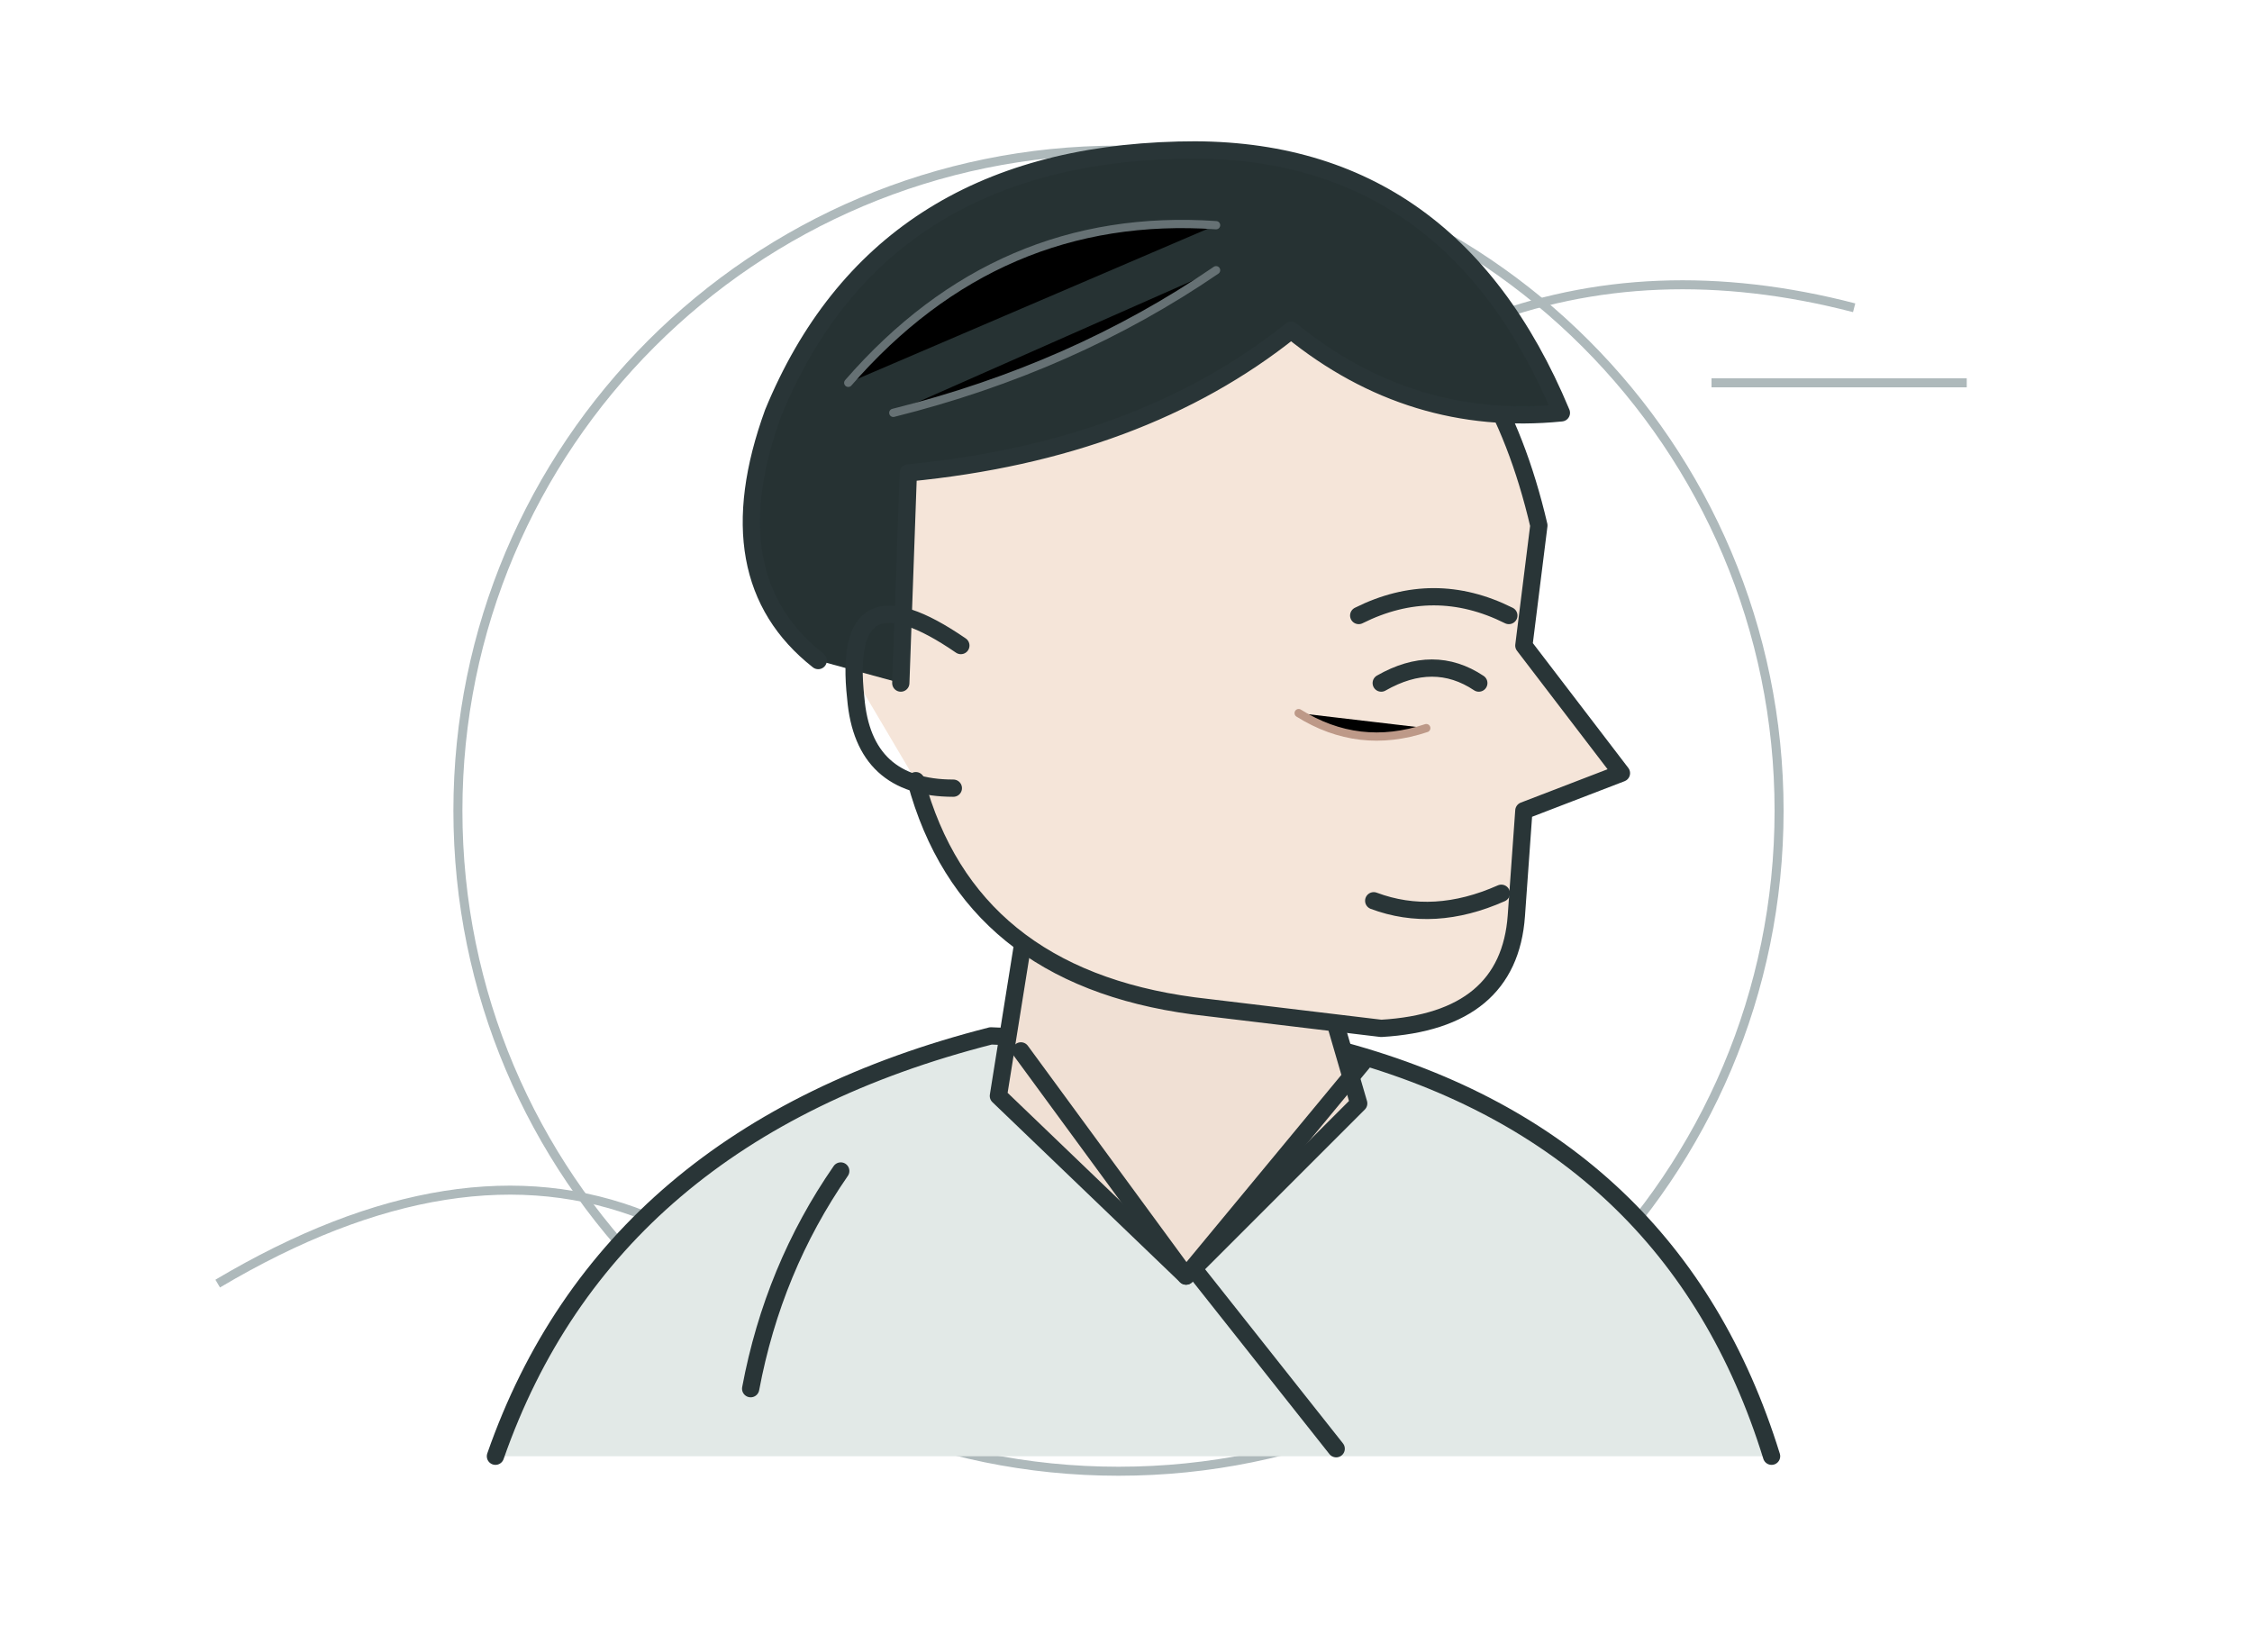
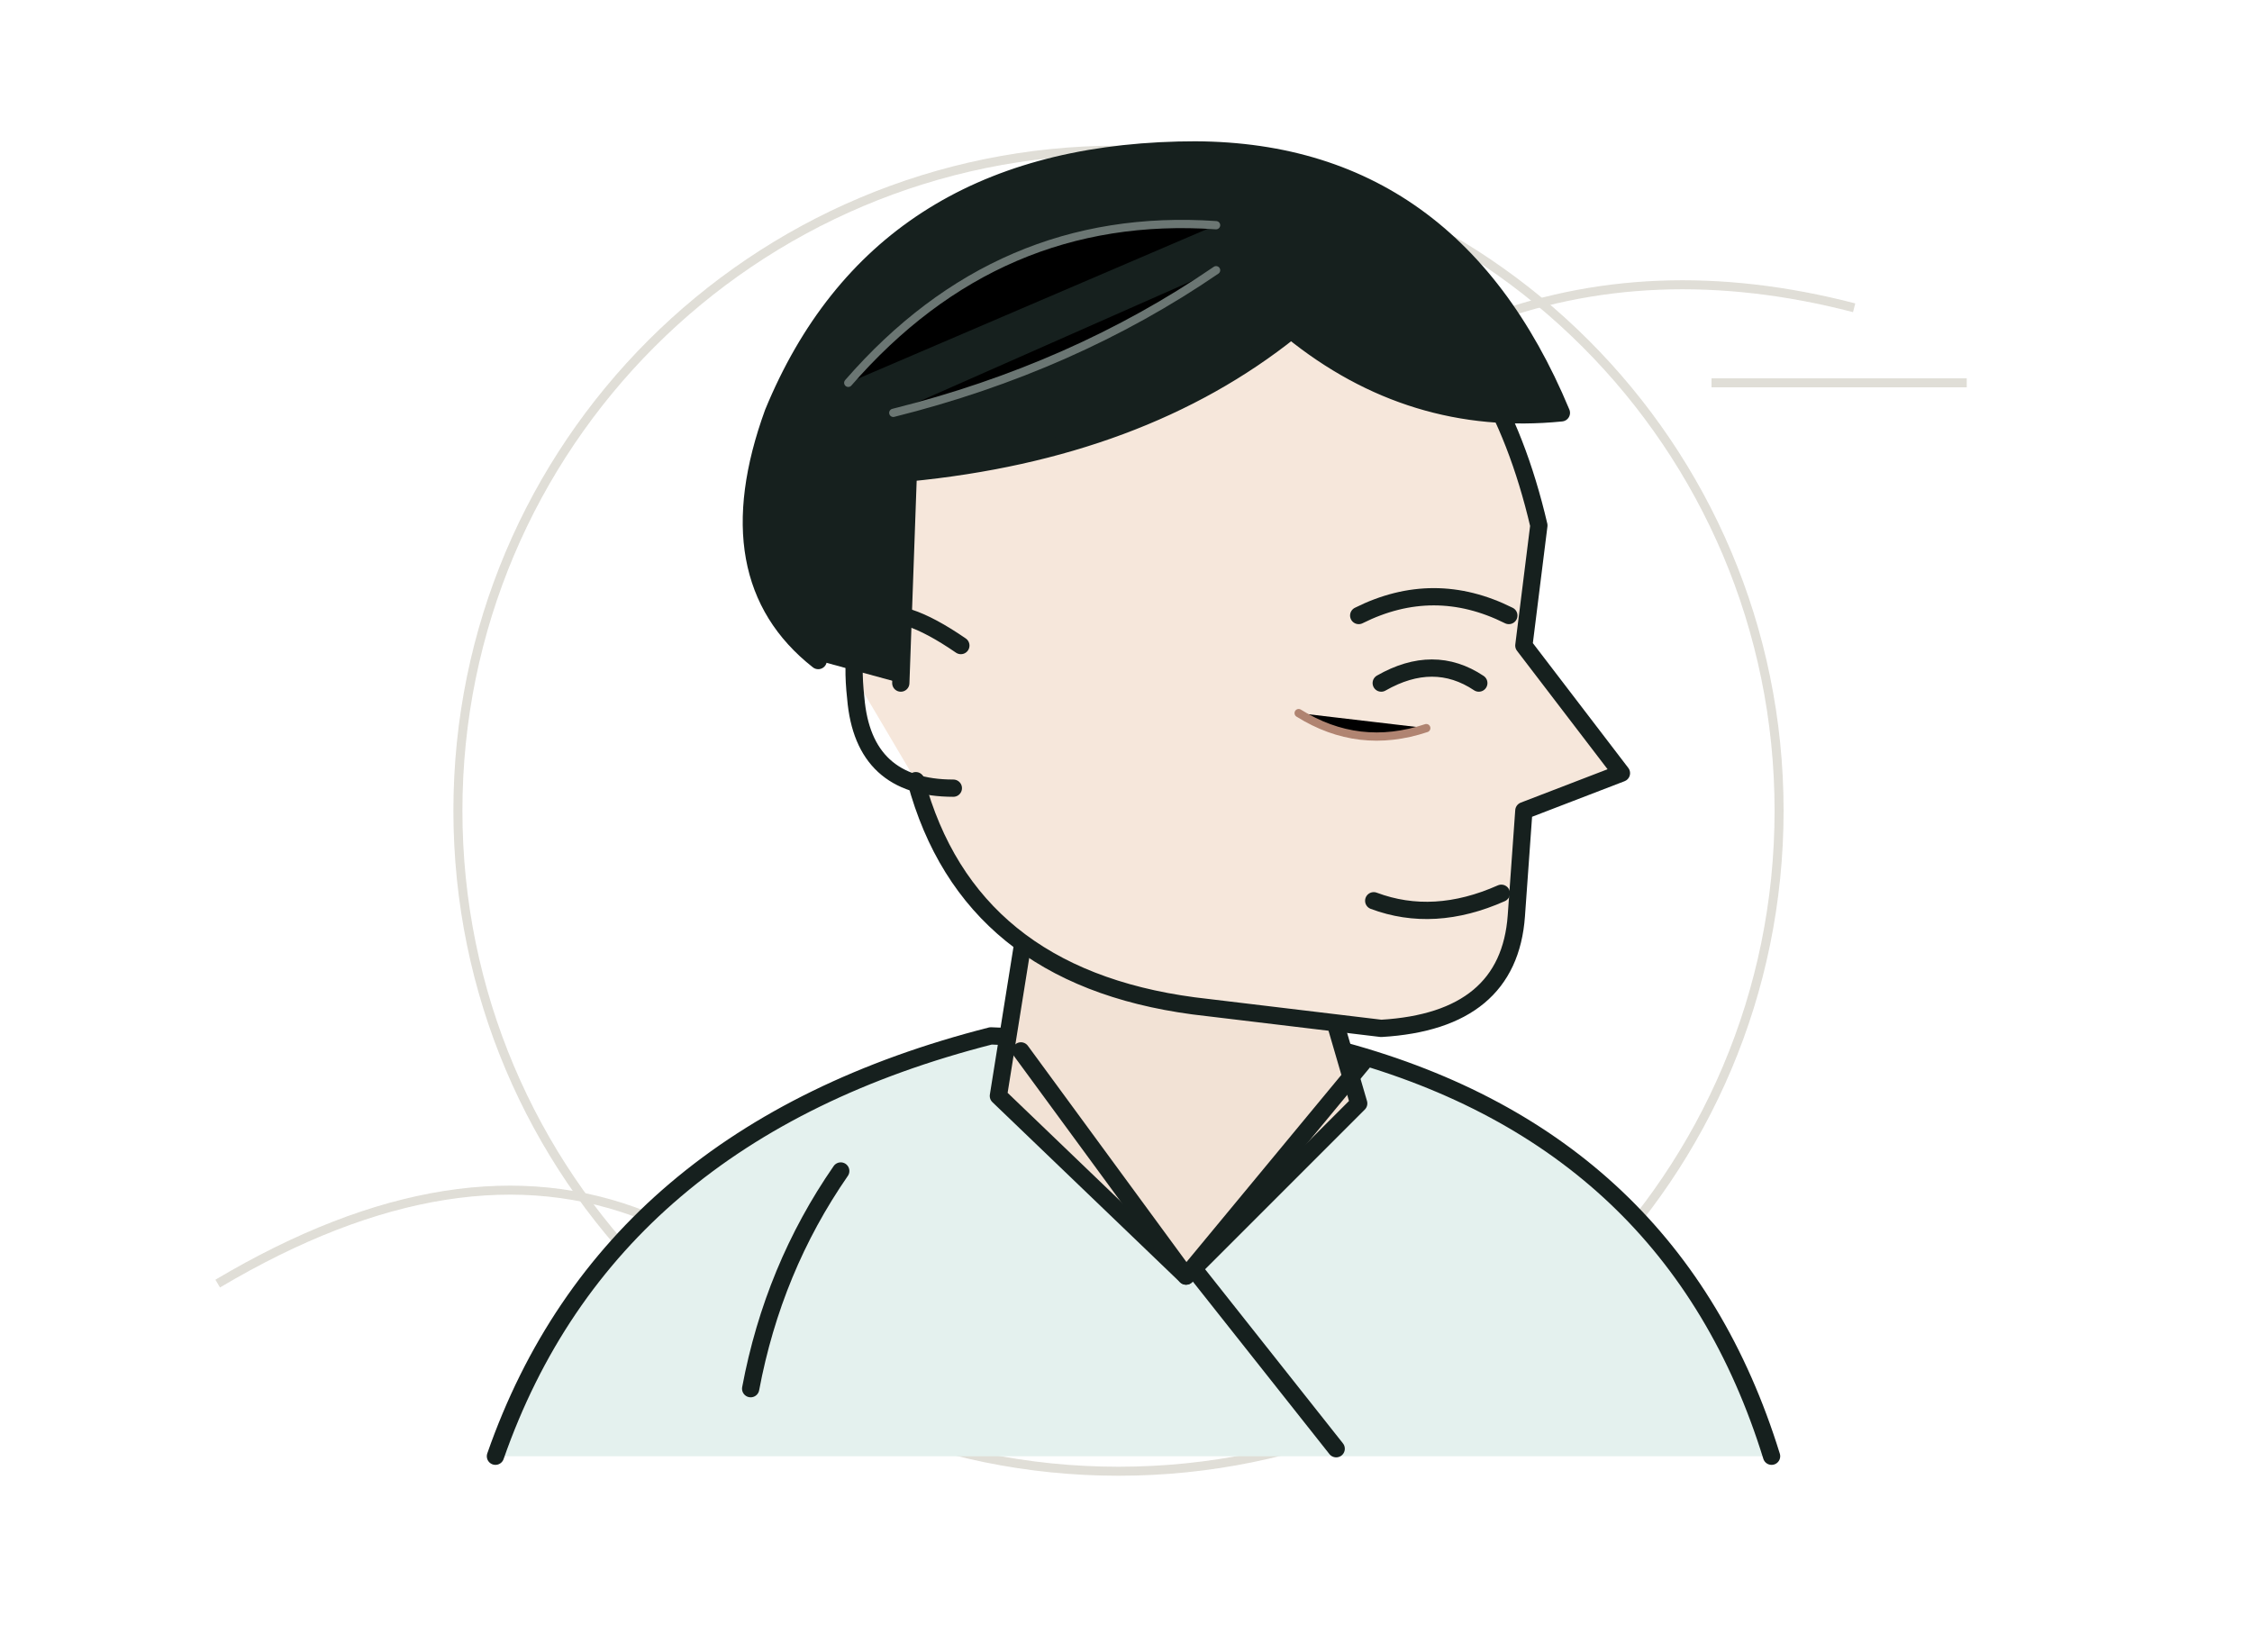
<svg xmlns="http://www.w3.org/2000/svg" viewBox="0 0 300 220">
-   <g fill="none" stroke="#829397" stroke-width="1.2" opacity=".65">
+   <g fill="none" stroke="#cfccc1" stroke-width="1.2" opacity=".65">
    <circle cx="149" cy="108" r="88" />
    <path d="M29 171q32-19 57-9m111-119q23-9 50-2m-19 10h34" />
  </g>
-   <g stroke="#293537" stroke-width="2.3" stroke-linecap="round" stroke-linejoin="round">
-     <path d="M66 194q15-43 66-56l47 2q44 12 57 54" fill="#e2e9e7" />
-     <path d="m137 121-4 25 25 24 23-23-7-24" fill="#f0e0d4" />
-     <path d="M109 82q-4-39 38-49 47-10 58 37l-2 16 13 17-13 5-1 14q-1 14-18 15l-25-3q-30-4-37-30" fill="#f5e5d9" />
-     <path d="M109 88q-14-11-6-33 14-34 54-35 36-1 51 35-20 2-36-11-20 16-51 19l-1 28" fill="#263233" />
-     <path d="M113 51q20-23 49-21m-43 25q24-6 43-19" stroke="#667174" stroke-width="1.1" />
+   <g stroke="#16201e" stroke-width="2.3" stroke-linecap="round" stroke-linejoin="round">
+     <path d="M66 194q15-43 66-56l47 2q44 12 57 54" fill="#e4f1ee" />
+     <path d="m137 121-4 25 25 24 23-23-7-24" fill="#f2e2d5" />
+     <path d="M109 82q-4-39 38-49 47-10 58 37l-2 16 13 17-13 5-1 14q-1 14-18 15l-25-3q-30-4-37-30" fill="#f6e7db" />
+     <path d="M109 88q-14-11-6-33 14-34 54-35 36-1 51 35-20 2-36-11-20 16-51 19l-1 28" fill="#16201e" />
+     <path d="M113 51q20-23 49-21m-43 25q24-6 43-19" stroke="#6b7673" stroke-width="1.1" />
    <path d="M128 86q-16-11-14 7 1 12 13 12m54-23q10-5 20 0m-17 9q7-4 13 0m-14 29q8 3 17-1m-64 21 22 30 24-29m-23 28 19 24m-66-37q-9 13-12 29" fill="none" />
-     <path d="M173 95q8 5 17 2" stroke="#bd9988" stroke-width="1.1" />
+     <path d="M173 95q8 5 17 2" stroke="#b08471" stroke-width="1.1" />
  </g>
</svg>
